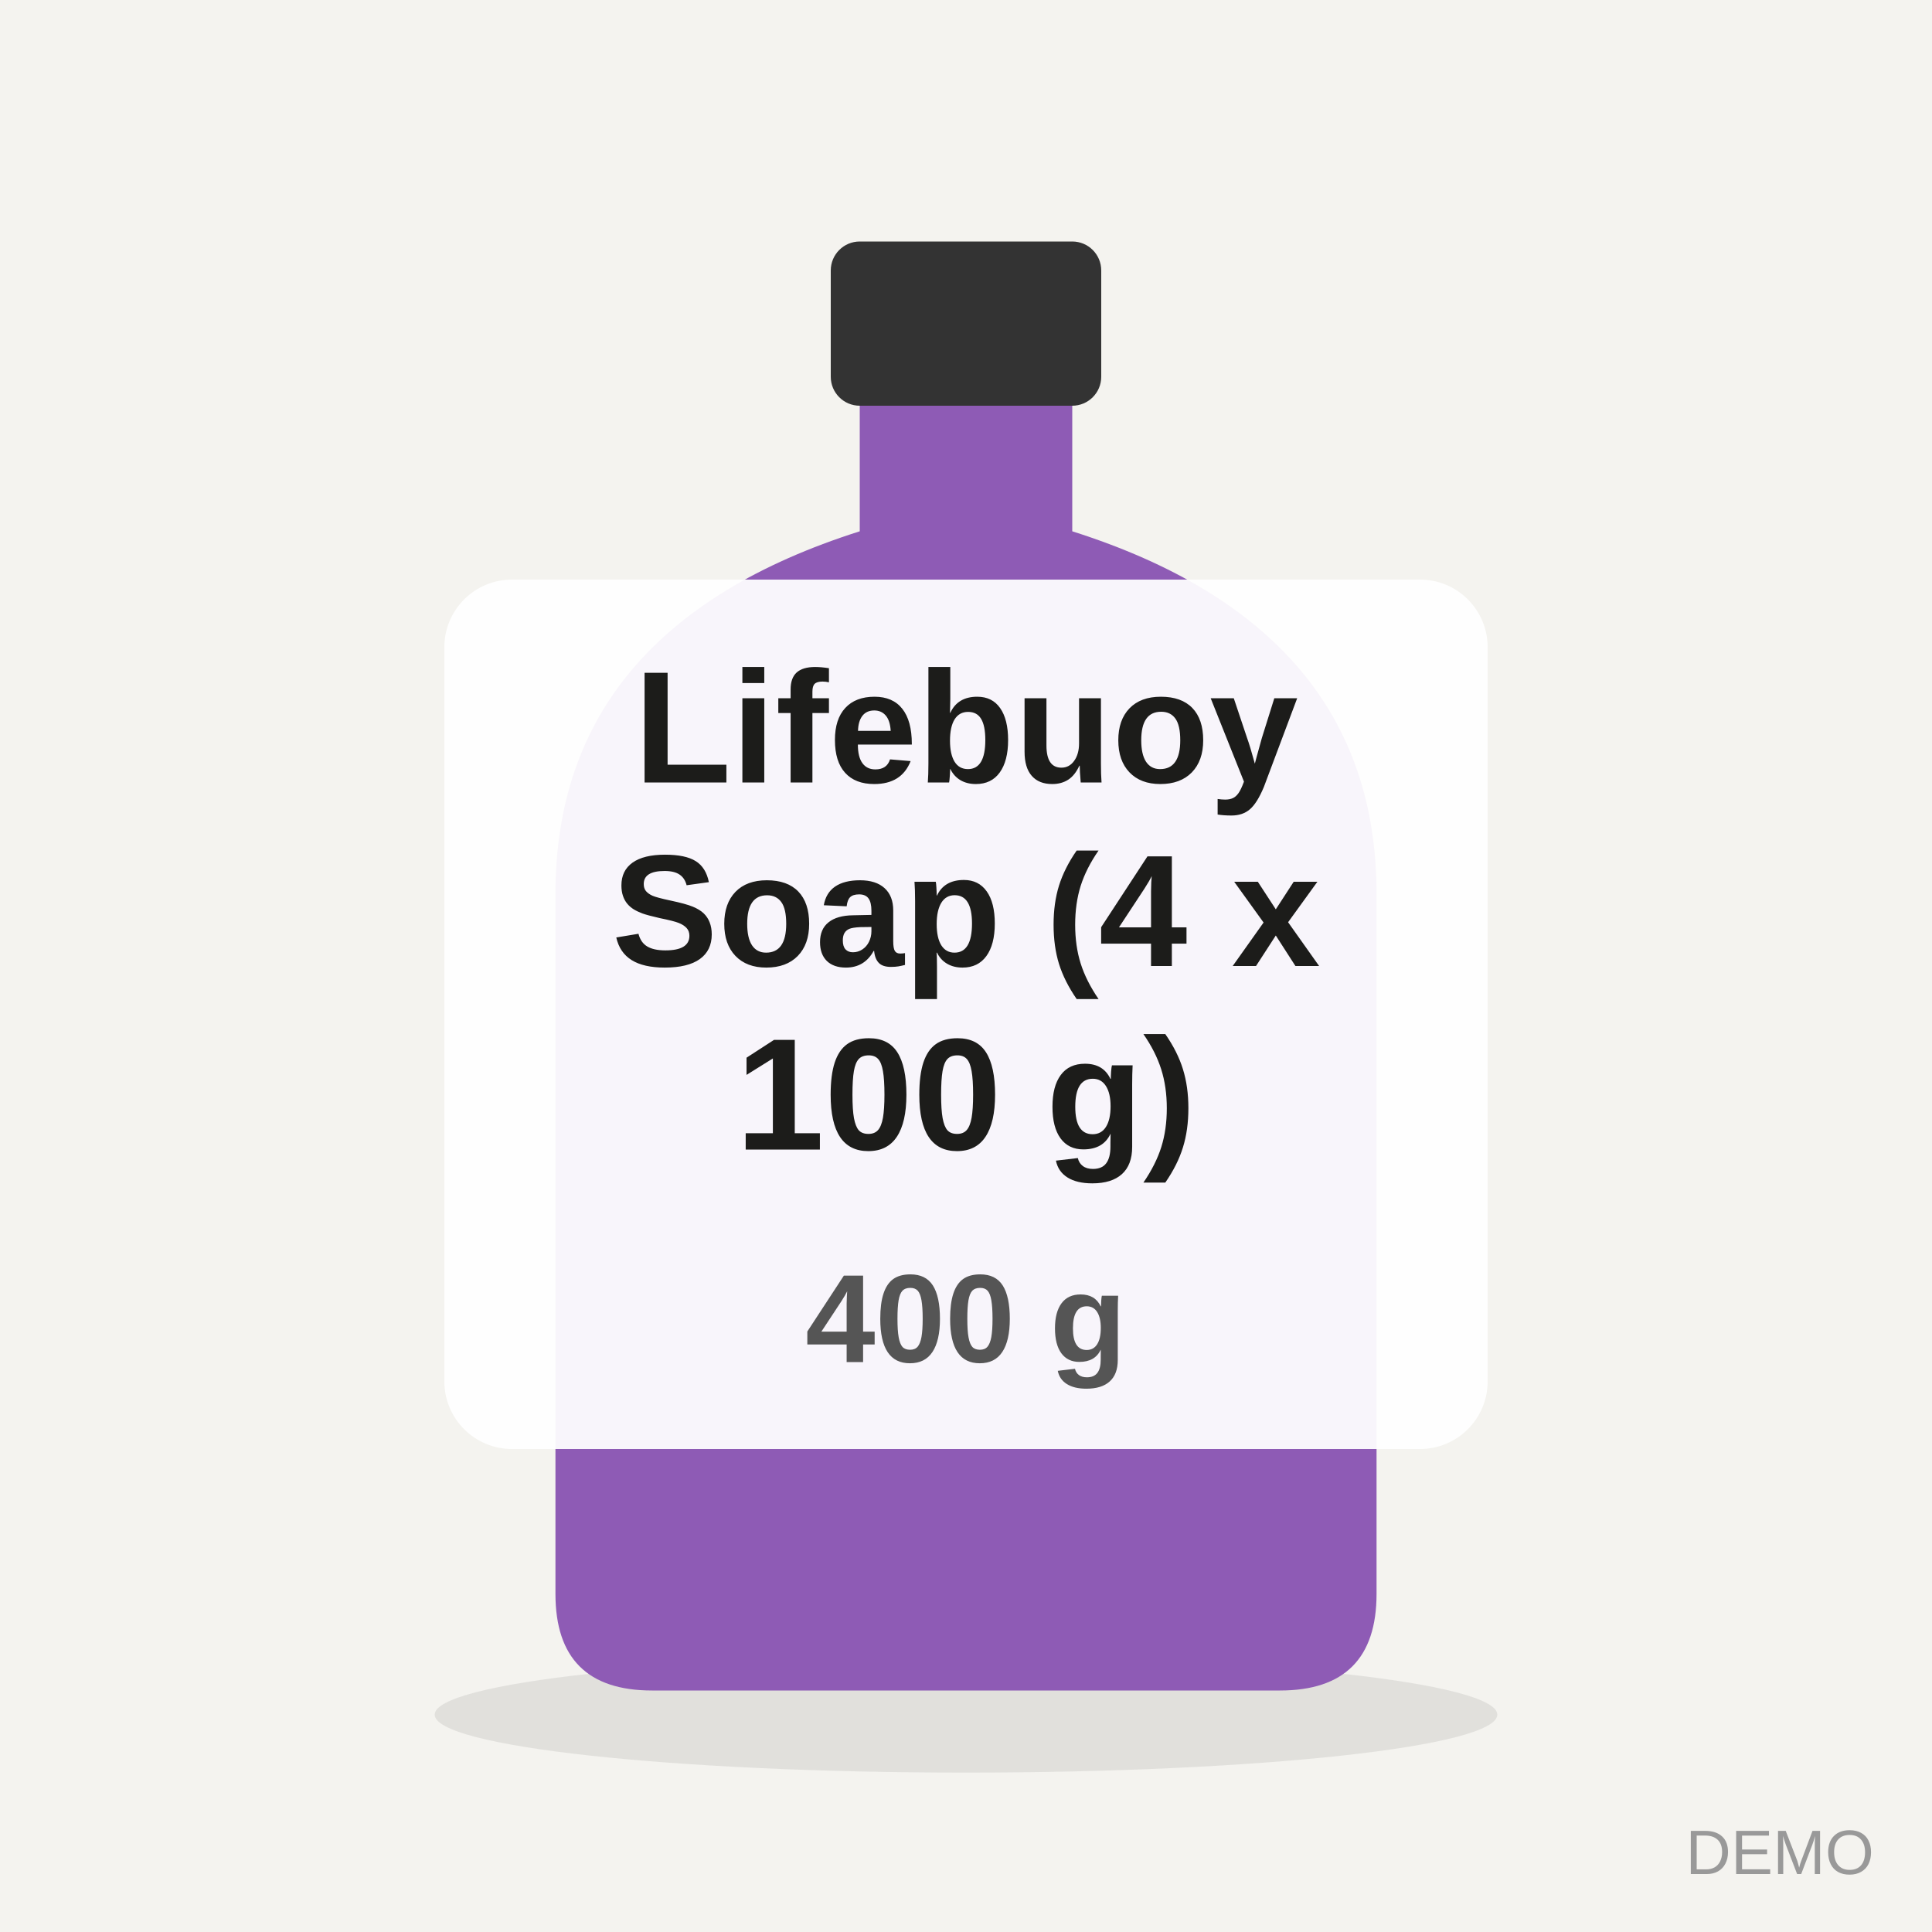
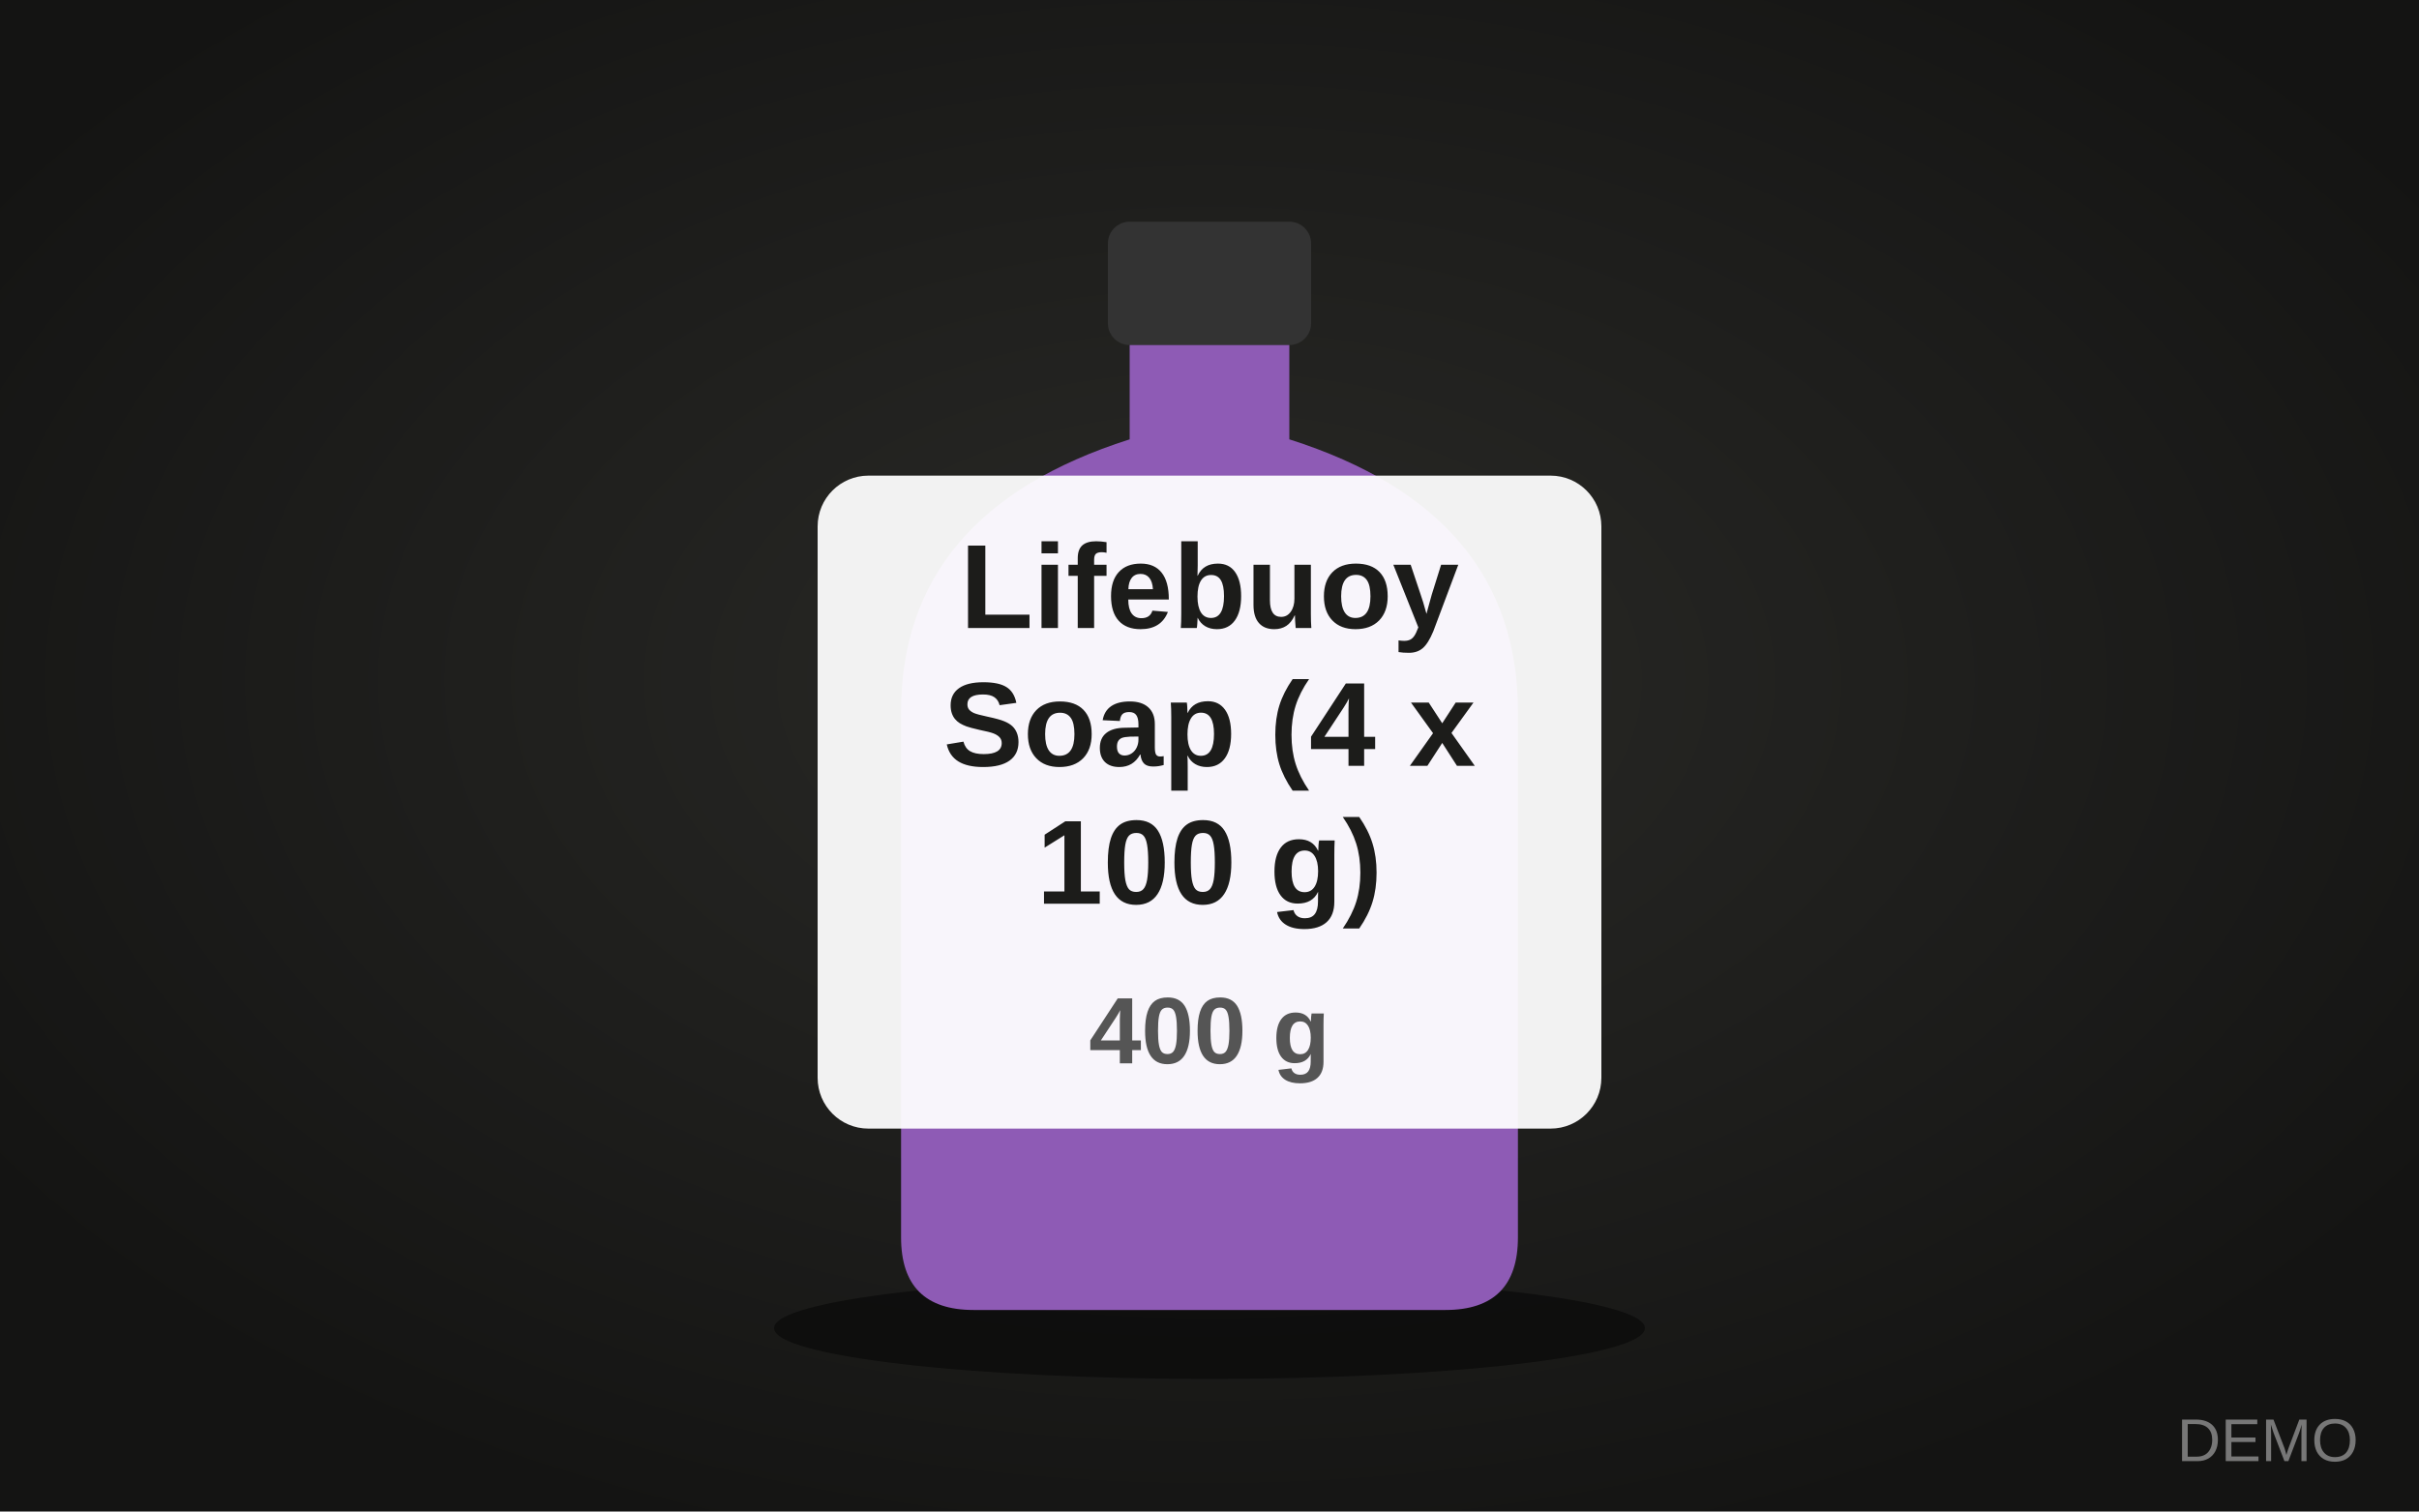
- <svg xmlns="http://www.w3.org/2000/svg" viewBox="0 0 400 400" font-family="Arial, Helvetica, sans-serif">
-   <rect width="400" height="400" fill="#F4F3EF" />
-   <ellipse cx="200" cy="355" rx="110" ry="12" fill="#000" opacity=".08" />
-   <rect x="172" y="50" width="56" height="34" rx="6" fill="#333" />
-   <path d="M178 84 L222 84 L222 110 Q285 130 285 185 L285 330 Q285 350 265 350 L135 350 Q115 350 115 330 L115 185 Q115 130 178 110 Z" fill="#8E5BB5" />
-   <rect x="92" y="120" width="216" height="180" rx="14" fill="#fff" opacity=".94" />
-   <g fill="#1C1C1A">
-     <text x="200" y="162" text-anchor="middle" font-size="33" font-weight="800">Lifebuoy</text>
-     <text x="200" y="200" text-anchor="middle" font-size="33" font-weight="800">Soap (4 x</text>
-     <text x="200" y="238" text-anchor="middle" font-size="33" font-weight="800">100 g)</text>
+ <svg xmlns="http://www.w3.org/2000/svg" viewBox="0 0 480 300" font-family="Arial, Helvetica, sans-serif">
+   <defs>
+     <radialGradient id="g" cx="50%" cy="45%" r="60%">
+       <stop offset="0" stop-color="#2A2A27" />
+       <stop offset="1" stop-color="#141413" />
+     </radialGradient>
+   </defs>
+   <rect width="480" height="300" fill="url(#g)" />
+   <g transform="translate(96 8) scale(.72)">
+     <ellipse cx="200" cy="355" rx="120" ry="14" fill="#000" opacity=".45" />
+     <rect x="172" y="50" width="56" height="34" rx="6" fill="#333" />
+     <path d="M178 84 L222 84 L222 110 Q285 130 285 185 L285 330 Q285 350 265 350 L135 350 Q115 350 115 330 L115 185 Q115 130 178 110 Z" fill="#8E5BB5" />
+     <rect x="92" y="120" width="216" height="180" rx="14" fill="#fff" opacity=".94" />
+     <g fill="#1C1C1A">
+       <text x="200" y="162" text-anchor="middle" font-size="33" font-weight="800">Lifebuoy</text>
+       <text x="200" y="200" text-anchor="middle" font-size="33" font-weight="800">Soap (4 x</text>
+       <text x="200" y="238" text-anchor="middle" font-size="33" font-weight="800">100 g)</text>
+     </g>
+     <text x="200" y="282" text-anchor="middle" font-size="26" font-weight="700" fill="#555">400 g</text>
  </g>
-   <text x="200" y="282" text-anchor="middle" font-size="26" font-weight="700" fill="#555">400 g</text>
-   <text x="388" y="388" text-anchor="end" font-size="13" fill="#999">DEMO</text>
+   <text x="468" y="290" text-anchor="end" font-size="12" fill="#777">DEMO</text>
</svg>
